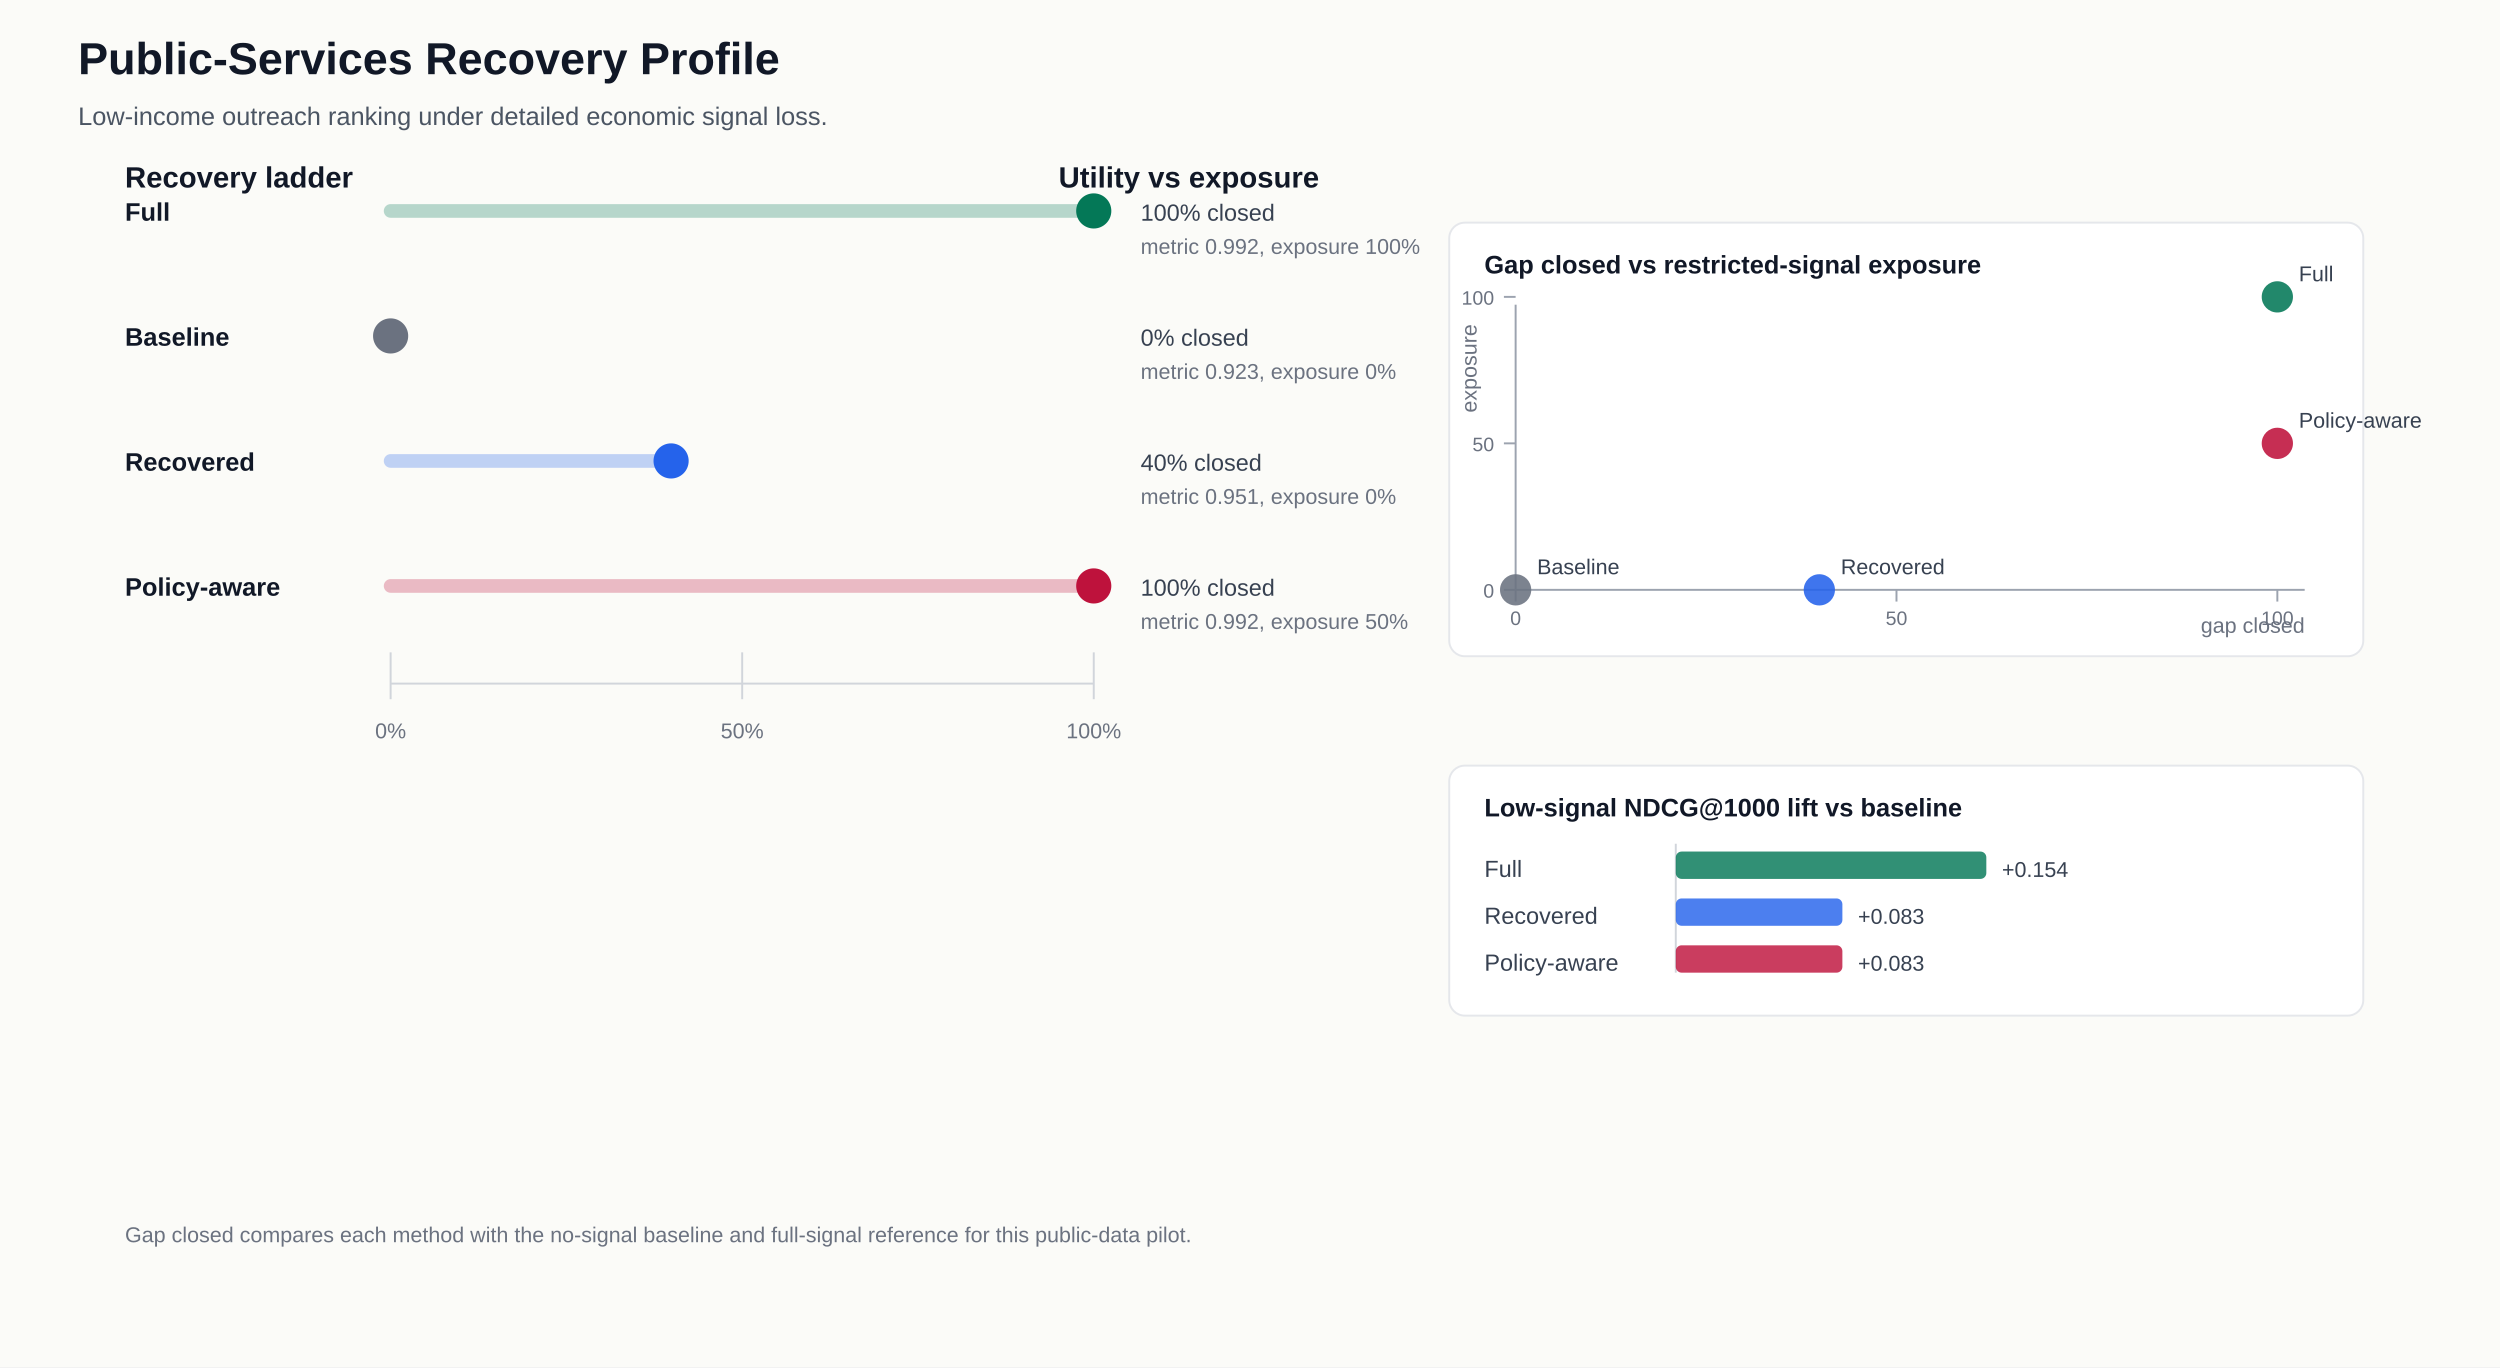
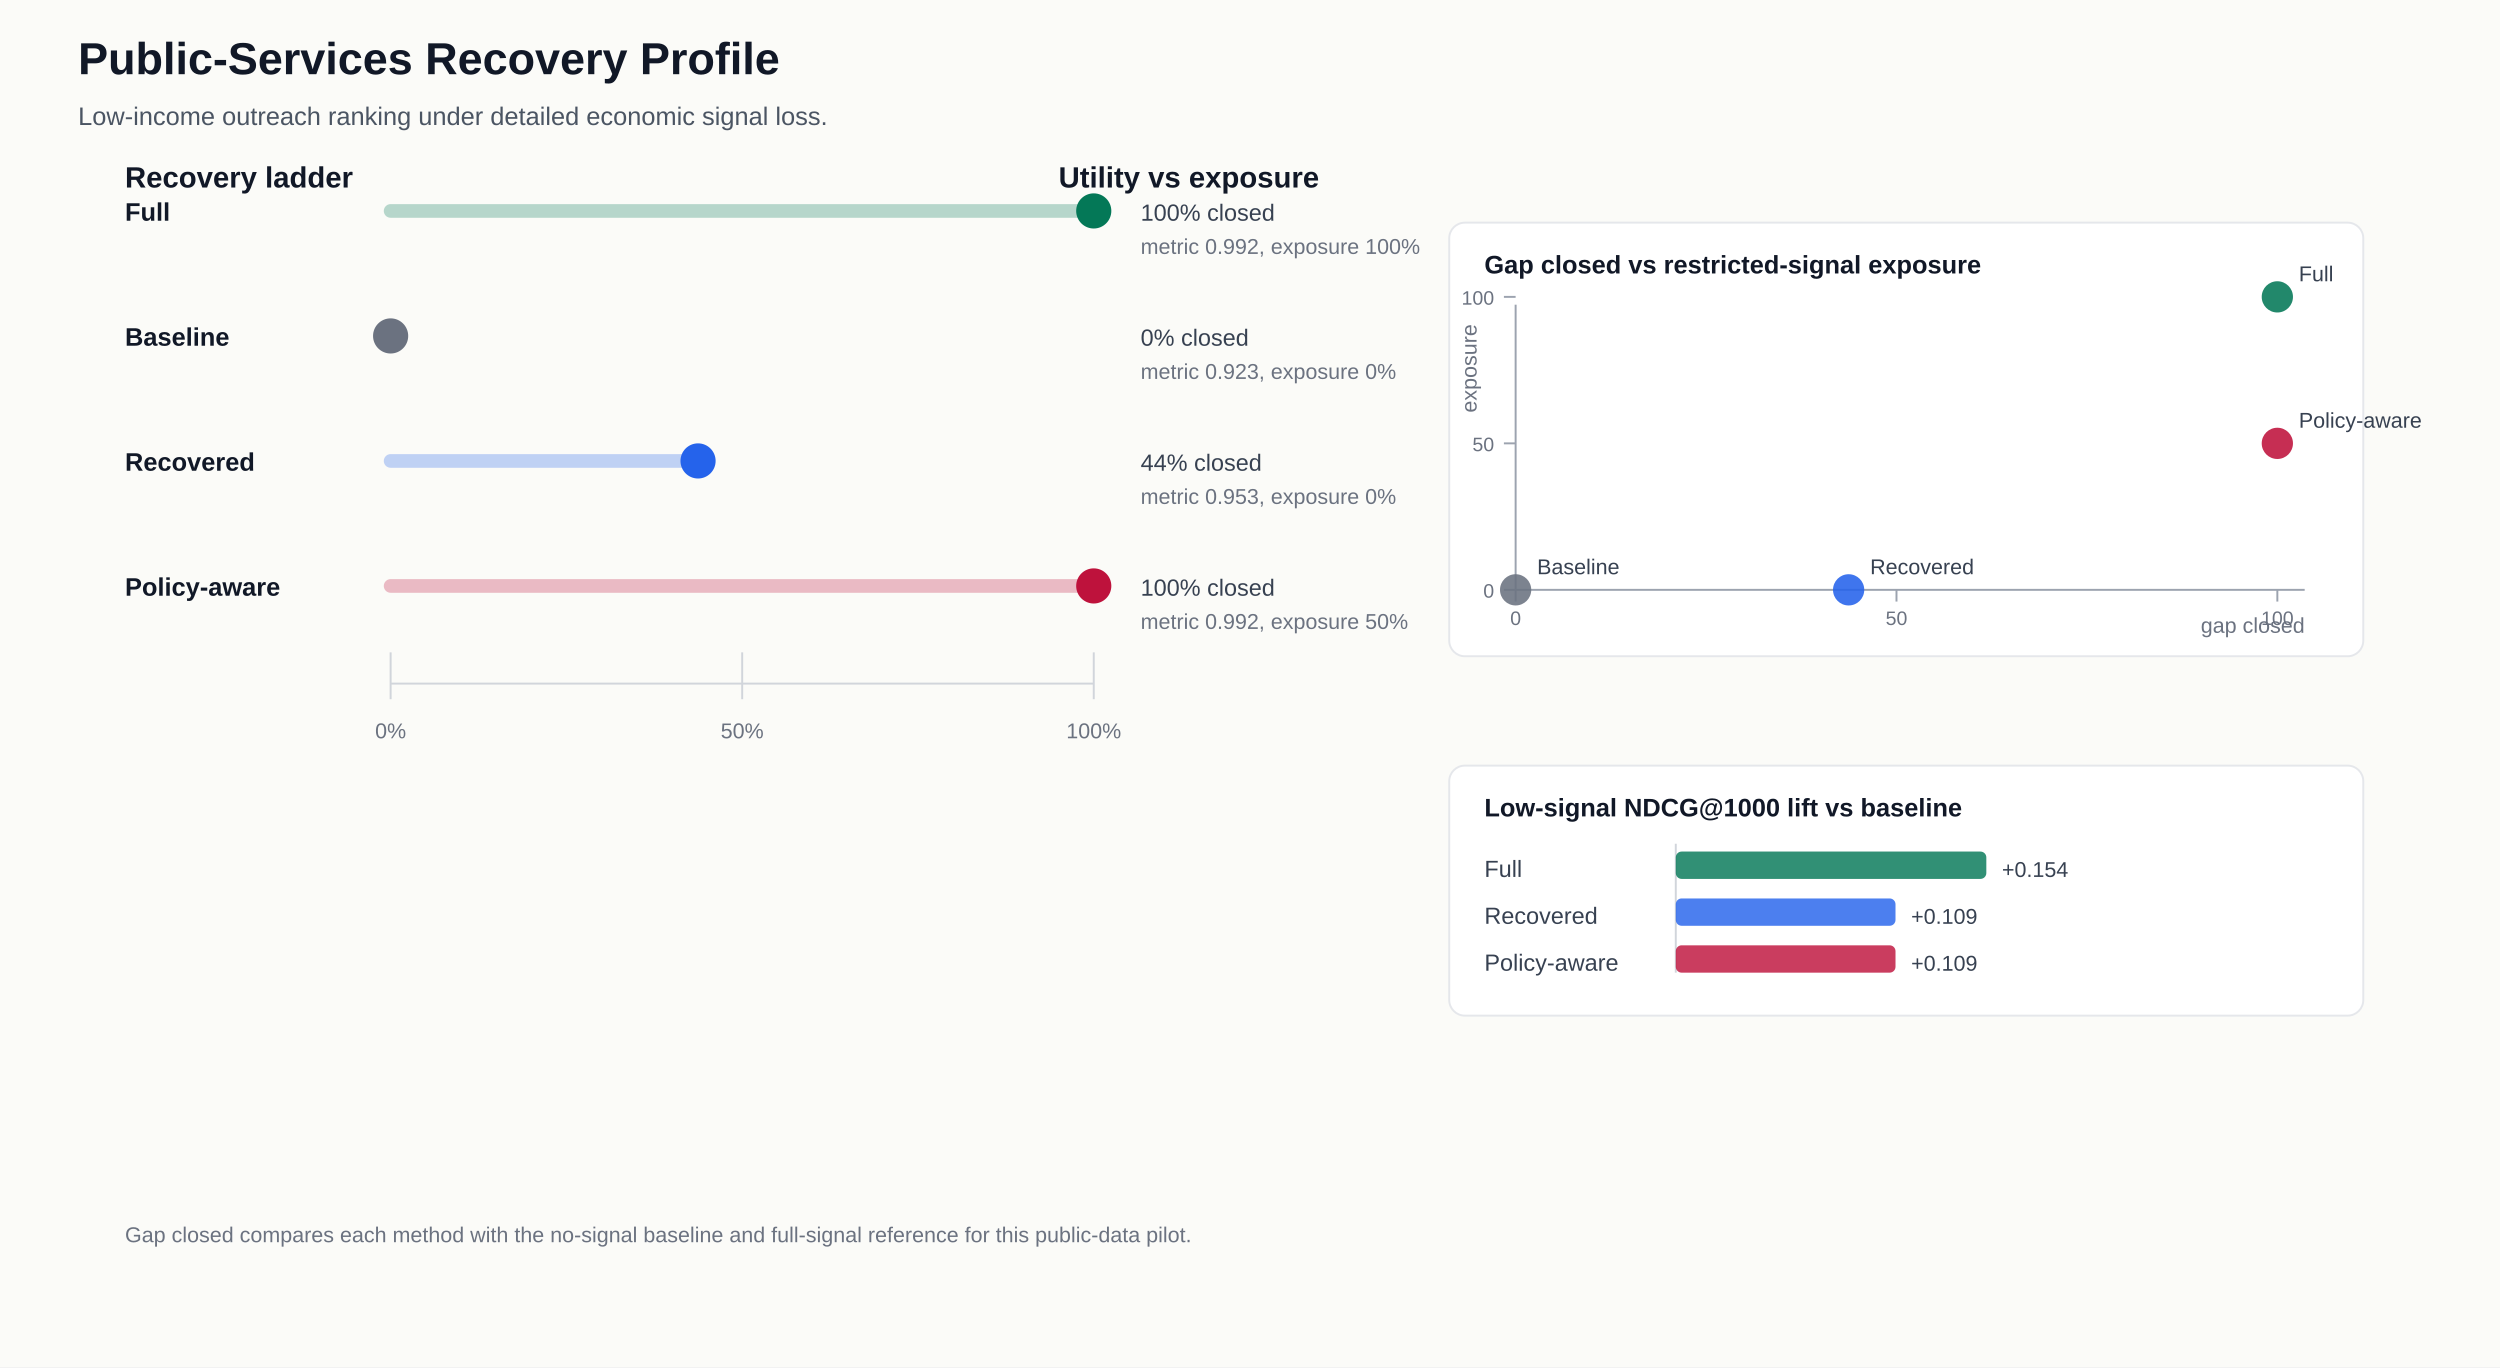
<svg xmlns="http://www.w3.org/2000/svg" width="1280" height="700" viewBox="0 0 1280 700">
  <rect width="100%" height="100%" fill="#fbfbf8" />
  <text x="40" y="38" font-family="Arial, sans-serif" font-size="23" font-weight="700" fill="#111827">Public-Services Recovery Profile</text>
  <text x="40" y="64" font-family="Arial, sans-serif" font-size="13" fill="#4b5563">Low-income outreach ranking under detailed economic signal loss.</text>
  <text x="64" y="96" font-family="Arial, sans-serif" font-size="15" font-weight="700" fill="#111827">Recovery ladder</text>
  <text x="542" y="96" font-family="Arial, sans-serif" font-size="15" font-weight="700" fill="#111827">Utility vs exposure</text>
  <line x1="200" y1="350" x2="560" y2="350" stroke="#d1d5db" stroke-width="1" />
  <line x1="200.0" y1="334" x2="200.0" y2="358" stroke="#d1d5db" stroke-width="1" />
  <text x="200.0" y="378" text-anchor="middle" font-family="Arial, sans-serif" font-size="11" fill="#6b7280">0%</text>
  <line x1="380.0" y1="334" x2="380.0" y2="358" stroke="#d1d5db" stroke-width="1" />
  <text x="380.0" y="378" text-anchor="middle" font-family="Arial, sans-serif" font-size="11" fill="#6b7280">50%</text>
  <line x1="560.0" y1="334" x2="560.0" y2="358" stroke="#d1d5db" stroke-width="1" />
  <text x="560.0" y="378" text-anchor="middle" font-family="Arial, sans-serif" font-size="11" fill="#6b7280">100%</text>
  <text x="64" y="113" font-family="Arial, sans-serif" font-size="13" font-weight="700" fill="#111827">Full</text>
  <line x1="200" y1="108" x2="560.0" y2="108" stroke="#047857" stroke-width="7" stroke-linecap="round" opacity="0.28" />
  <circle cx="560.0" cy="108" r="9" fill="#047857" />
  <text x="584" y="113" font-family="Arial, sans-serif" font-size="12" fill="#374151">100% closed</text>
  <text x="584" y="130" font-family="Arial, sans-serif" font-size="11" fill="#6b7280">metric 0.992, exposure 100%</text>
  <text x="64" y="177" font-family="Arial, sans-serif" font-size="13" font-weight="700" fill="#111827">Baseline</text>
  <line x1="200" y1="172" x2="200.0" y2="172" stroke="#6b7280" stroke-width="7" stroke-linecap="round" opacity="0.28" />
  <circle cx="200.0" cy="172" r="9" fill="#6b7280" />
  <text x="584" y="177" font-family="Arial, sans-serif" font-size="12" fill="#374151">0% closed</text>
  <text x="584" y="194" font-family="Arial, sans-serif" font-size="11" fill="#6b7280">metric 0.923, exposure 0%</text>
  <text x="64" y="241" font-family="Arial, sans-serif" font-size="13" font-weight="700" fill="#111827">Recovered</text>
-   <line x1="200" y1="236" x2="343.6" y2="236" stroke="#2563eb" stroke-width="7" stroke-linecap="round" opacity="0.28" />
-   <circle cx="343.6" cy="236" r="9" fill="#2563eb" />
-   <text x="584" y="241" font-family="Arial, sans-serif" font-size="12" fill="#374151">40% closed</text>
-   <text x="584" y="258" font-family="Arial, sans-serif" font-size="11" fill="#6b7280">metric 0.951, exposure 0%</text>
+   <line x1="200" y1="236" x2="357.4" y2="236" stroke="#2563eb" stroke-width="7" stroke-linecap="round" opacity="0.28" />
+   <circle cx="357.4" cy="236" r="9" fill="#2563eb" />
+   <text x="584" y="241" font-family="Arial, sans-serif" font-size="12" fill="#374151">44% closed</text>
+   <text x="584" y="258" font-family="Arial, sans-serif" font-size="11" fill="#6b7280">metric 0.953, exposure 0%</text>
  <text x="64" y="305" font-family="Arial, sans-serif" font-size="13" font-weight="700" fill="#111827">Policy-aware</text>
  <line x1="200" y1="300" x2="560.0" y2="300" stroke="#be123c" stroke-width="7" stroke-linecap="round" opacity="0.28" />
  <circle cx="560.0" cy="300" r="9" fill="#be123c" />
  <text x="584" y="305" font-family="Arial, sans-serif" font-size="12" fill="#374151">100% closed</text>
  <text x="584" y="322" font-family="Arial, sans-serif" font-size="11" fill="#6b7280">metric 0.992, exposure 50%</text>
  <rect x="742" y="114" width="468" height="222" rx="8" fill="#ffffff" stroke="#e5e7eb" />
  <text x="760" y="140" font-family="Arial, sans-serif" font-size="13" font-weight="700" fill="#111827">Gap closed vs restricted-signal exposure</text>
  <line x1="776" y1="302" x2="1180" y2="302" stroke="#9ca3af" />
  <line x1="776" y1="156" x2="776" y2="302" stroke="#9ca3af" />
  <text x="1180" y="324" text-anchor="end" font-family="Arial, sans-serif" font-size="11" fill="#6b7280">gap closed</text>
  <text x="756" y="166" transform="rotate(-90 756 166)" text-anchor="end" font-family="Arial, sans-serif" font-size="11" fill="#6b7280">exposure</text>
  <line x1="776.0" y1="302" x2="776.0" y2="308" stroke="#9ca3af" />
  <text x="776.0" y="320" text-anchor="middle" font-family="Arial, sans-serif" font-size="10" fill="#6b7280">0</text>
  <line x1="770" y1="302.0" x2="776" y2="302.0" stroke="#9ca3af" />
  <text x="765" y="306.0" text-anchor="end" font-family="Arial, sans-serif" font-size="10" fill="#6b7280">0</text>
  <line x1="971.0" y1="302" x2="971.0" y2="308" stroke="#9ca3af" />
  <text x="971.0" y="320" text-anchor="middle" font-family="Arial, sans-serif" font-size="10" fill="#6b7280">50</text>
  <line x1="770" y1="227.0" x2="776" y2="227.0" stroke="#9ca3af" />
  <text x="765" y="231.0" text-anchor="end" font-family="Arial, sans-serif" font-size="10" fill="#6b7280">50</text>
  <line x1="1166.0" y1="302" x2="1166.0" y2="308" stroke="#9ca3af" />
  <text x="1166.0" y="320" text-anchor="middle" font-family="Arial, sans-serif" font-size="10" fill="#6b7280">100</text>
  <line x1="770" y1="152.0" x2="776" y2="152.0" stroke="#9ca3af" />
  <text x="765" y="156.0" text-anchor="end" font-family="Arial, sans-serif" font-size="10" fill="#6b7280">100</text>
  <circle cx="1166.0" cy="152.0" r="8" fill="#047857" opacity="0.88" />
  <text x="1177.0" y="144.0" font-family="Arial, sans-serif" font-size="11" fill="#374151">Full</text>
  <circle cx="776.0" cy="302.0" r="8" fill="#6b7280" opacity="0.88" />
  <text x="787.0" y="294.0" font-family="Arial, sans-serif" font-size="11" fill="#374151">Baseline</text>
-   <circle cx="931.5" cy="302.0" r="8" fill="#2563eb" opacity="0.88" />
-   <text x="942.5" y="294.0" font-family="Arial, sans-serif" font-size="11" fill="#374151">Recovered</text>
+   <circle cx="946.5" cy="302.0" r="8" fill="#2563eb" opacity="0.88" />
+   <text x="957.5" y="294.0" font-family="Arial, sans-serif" font-size="11" fill="#374151">Recovered</text>
  <circle cx="1166.0" cy="227.0" r="8" fill="#be123c" opacity="0.88" />
  <text x="1177.0" y="219.0" font-family="Arial, sans-serif" font-size="11" fill="#374151">Policy-aware</text>
  <rect x="742" y="392" width="468" height="128" rx="8" fill="#ffffff" stroke="#e5e7eb" />
  <text x="760" y="418" font-family="Arial, sans-serif" font-size="13" font-weight="700" fill="#111827">Low-signal NDCG@1000 lift vs baseline</text>
  <line x1="858" y1="432" x2="858" y2="498" stroke="#d1d5db" stroke-width="1" />
  <text x="760" y="449" font-family="Arial, sans-serif" font-size="12" fill="#374151">Full</text>
  <rect x="858.0" y="436" width="159.0" height="14" rx="3" fill="#047857" opacity="0.82" />
  <text x="1025.0" y="449" font-family="Arial, sans-serif" font-size="11" fill="#374151">+0.154</text>
  <text x="760" y="473" font-family="Arial, sans-serif" font-size="12" fill="#374151">Recovered</text>
-   <rect x="858.0" y="460" width="85.3" height="14" rx="3" fill="#2563eb" opacity="0.82" />
-   <text x="951.3" y="473" font-family="Arial, sans-serif" font-size="11" fill="#374151">+0.083</text>
+   <rect x="858.0" y="460" width="112.5" height="14" rx="3" fill="#2563eb" opacity="0.82" />
+   <text x="978.5" y="473" font-family="Arial, sans-serif" font-size="11" fill="#374151">+0.109</text>
  <text x="760" y="497" font-family="Arial, sans-serif" font-size="12" fill="#374151">Policy-aware</text>
-   <rect x="858.0" y="484" width="85.3" height="14" rx="3" fill="#be123c" opacity="0.82" />
-   <text x="951.3" y="497" font-family="Arial, sans-serif" font-size="11" fill="#374151">+0.083</text>
+   <rect x="858.0" y="484" width="112.5" height="14" rx="3" fill="#be123c" opacity="0.82" />
+   <text x="978.5" y="497" font-family="Arial, sans-serif" font-size="11" fill="#374151">+0.109</text>
  <text x="64" y="636" font-family="Arial, sans-serif" font-size="11" fill="#6b7280">Gap closed compares each method with the no-signal baseline and full-signal reference for this public-data pilot.</text>
</svg>
